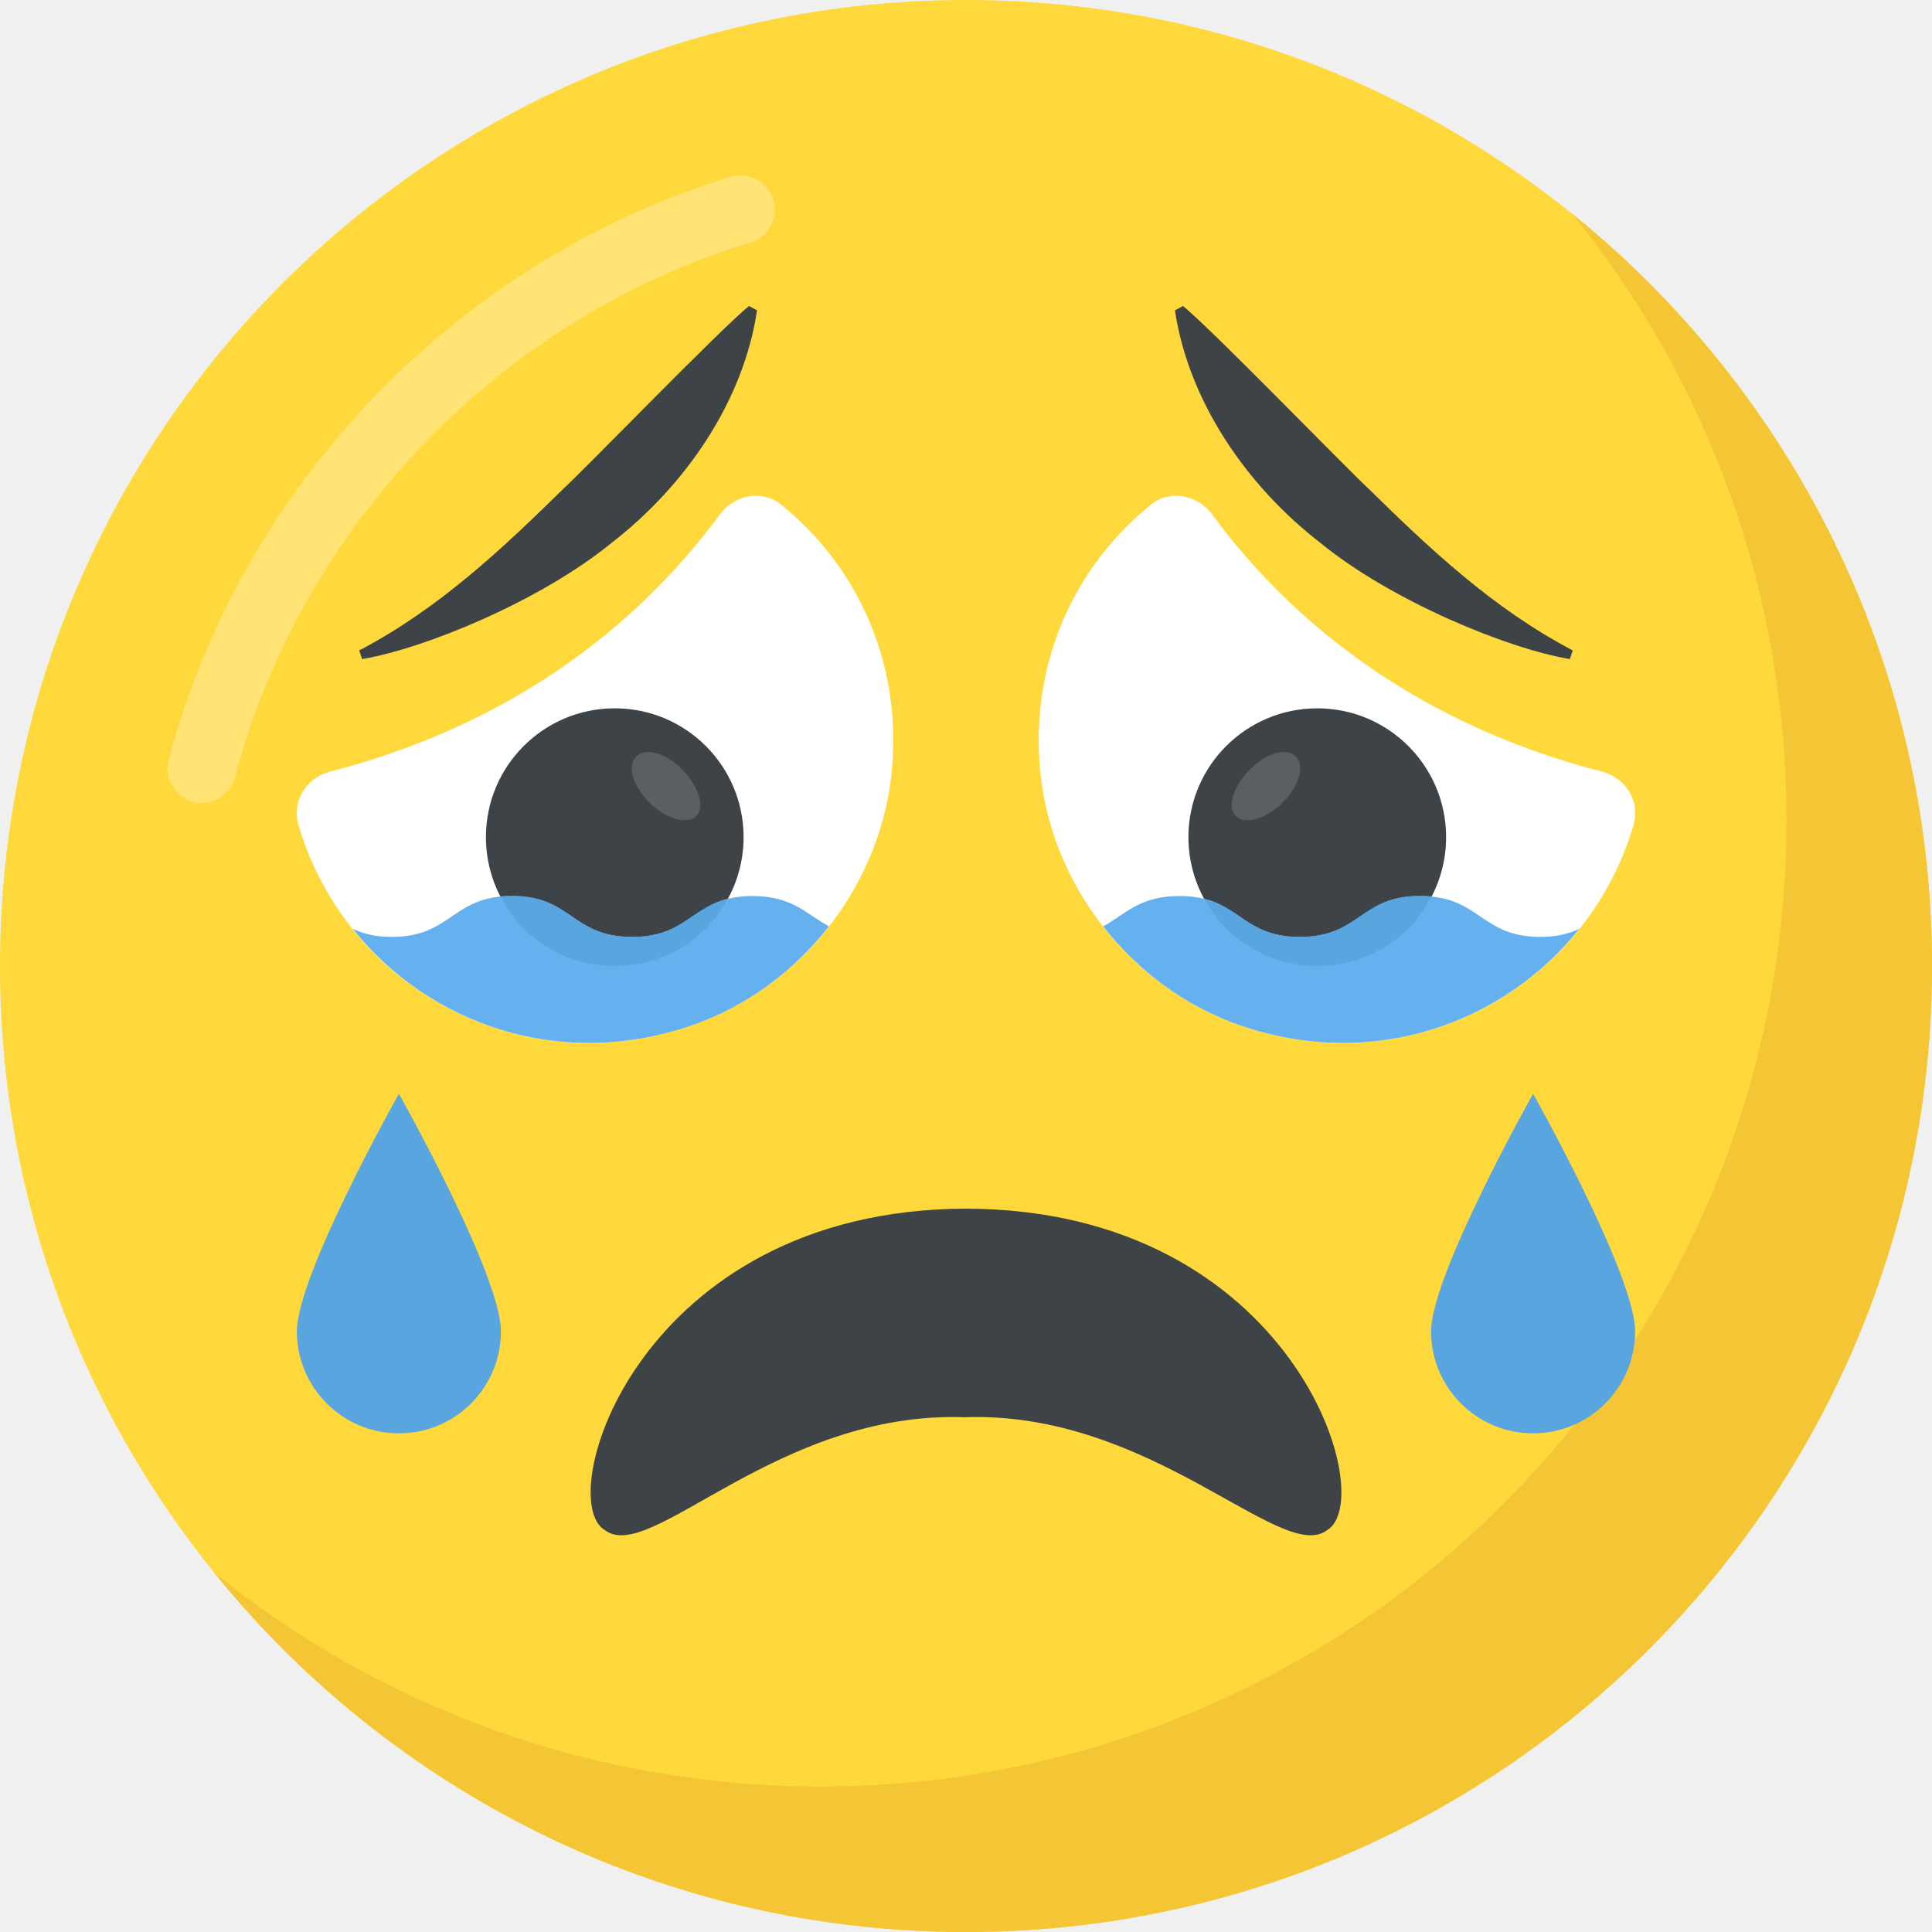
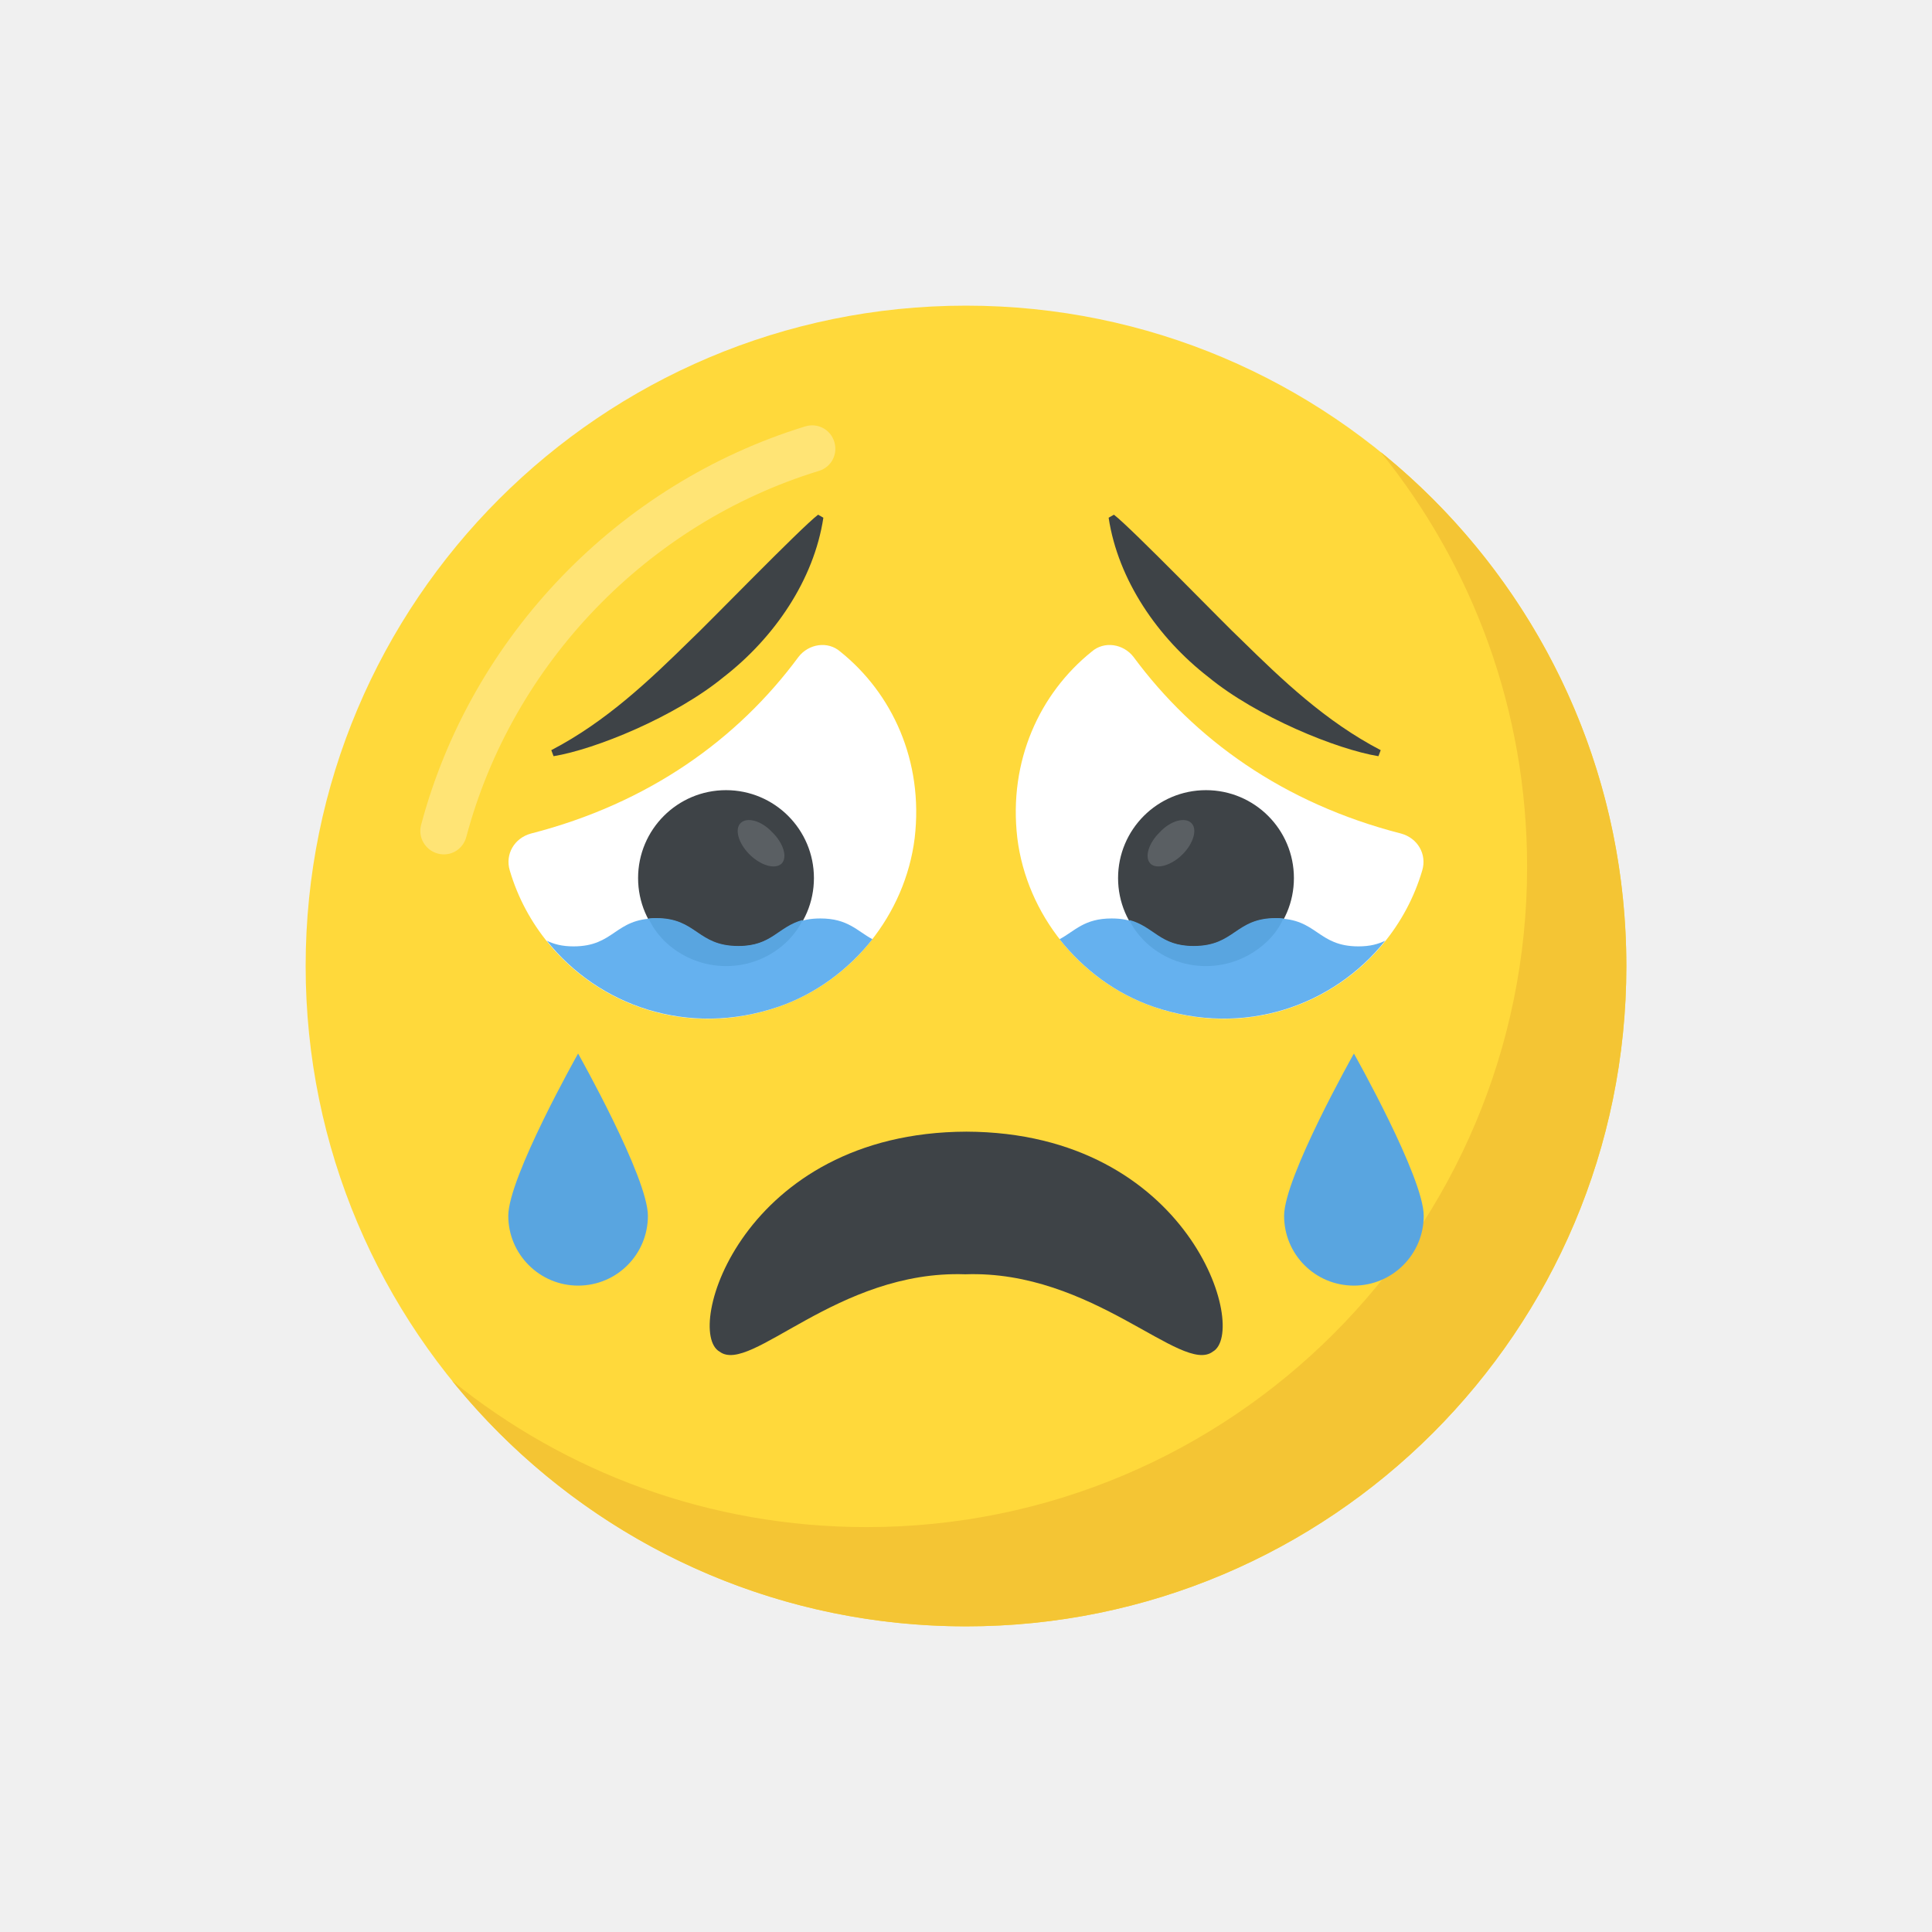
<svg xmlns="http://www.w3.org/2000/svg" version="1.1" id="Capa_1" x="0px" y="0px" viewBox="0 0 512 512" style="enable-background:new 0 0 512 512;" xml:space="preserve">
-   <circle style="fill:#FFD93B;" cx="256" cy="256" r="256" />
-   <path style="fill:#F4C534;" d="M512,256c0,141.44-114.64,256-256,256c-80.48,0-152.32-37.12-199.28-95.28  c43.92,35.52,99.84,56.72,160.72,56.72c141.36,0,256-114.56,256-256c0-60.88-21.2-116.8-56.72-160.72  C474.8,103.68,512,175.52,512,256z" />
-   <g style="opacity:0.3;">
-     <path style="fill:#FFFFFF;" d="M51.136,212.464c-4.832-1.28-7.712-6.256-6.432-11.088c19.472-73.104,76.512-132.304,148.864-154.48   c4.784-1.456,9.872,1.216,11.328,6.016c1.472,4.784-1.216,9.856-6.016,11.328c-66.4,20.336-118.768,74.688-136.64,141.792   C60.944,210.896,55.968,213.744,51.136,212.464z" />
+   <style type="text/css">
+ 	.st0{fill:#FFD93B;}
+ 	.st1{fill:#F4C534;}
+ 	.st2{opacity:0.3;}
+ 	.st3{fill:#FFFFFF;}
+ 	.st4{fill:#3E4347;}
+ 	.st5{fill:#5A5F63;}
+ 	.st6{fill:#65B1EF;}
+ 	.st7{fill:#59A5E0;}
+ </style>
+   <g>
+     <circle class="st0" cx="256" cy="256" r="175" />
+     <path class="st1" d="M431,256c0,96.7-78.4,175-175,175c-55,0-104.1-25.4-136.2-65.1c30,24.3,68.2,38.8,109.9,38.8   c96.6,0,175-78.3,175-175c0-41.6-14.5-79.8-38.8-109.9C405.6,151.9,431,201,431,256z" />
+     <g class="st2">
+       <path class="st3" d="M116,226.2c-3.3-0.9-5.3-4.3-4.4-7.6c13.3-50,52.3-90.4,101.8-105.6c3.3-1,6.7,0.8,7.7,4.1    c1,3.3-0.8,6.7-4.1,7.7c-45.4,13.9-81.2,51.1-93.4,96.9C122.7,225.2,119.3,227.1,116,226.2z" />
+     </g>
+     <path class="st4" d="M321.4,358.2c-8.2,6.2-31.8-21.7-65.6-20.5c-33.9-1.2-56.9,26.7-65.1,20.5c-9.6-5.4,6-58.1,65.4-58.3   C315.4,300.1,331,352.8,321.4,358.2z" />
+     <path class="st3" d="M242.4,222.1c-2.5,20.2-16.7,38-36.1,44.7c-31.5,10.9-62.7-7.3-71.2-36.1c-1.3-4.3,1.2-8.6,5.6-9.8   c31.2-8,54.8-25,70.9-46.8c2.7-3.5,7.8-4.3,11.1-1.4C236.4,183.7,244.8,201.6,242.4,222.1z" />
+     <ellipse class="st4" cx="192.4" cy="232.7" rx="23.3" ry="23.3" />
+     <path class="st5" d="M207.1,228.9c-1.8,1.6-5.6,0.4-8.5-2.5s-4-6.7-2.3-8.3c1.6-1.6,5.4-0.7,8.3,2.4   C207.6,223.4,208.8,227.2,207.1,228.9z" />
+     <path class="st6" d="M206.3,266.8c9.9-3.4,18.5-9.8,24.9-17.9c-4.1-2.2-6.5-5.5-13.8-5.5c-10.9,0-10.9,7.4-21.8,7.4   c-10.9,0-10.9-7.4-21.8-7.4c-10.9,0-10.9,7.4-21.8,7.4c-3.1,0-5.2-0.6-7.1-1.5C158.6,266.5,182.3,275,206.3,266.8z" />
+     <path class="st7" d="M212.7,243.8c-0.9,2-2.2,3.7-3.8,5.4c-9.1,9.1-23.8,9.1-33,0c-1.7-1.8-3.1-3.7-4-5.8c0.7-0.1,1.3-0.1,2-0.1   c10.8,0,10.8,7.4,21.8,7.4C204.6,250.7,206.1,245.6,212.7,243.8z" />
+     <path class="st4" d="M146.1,198.8c14.6-7.6,26.1-18.6,37-29.3c4.1-3.8,29-29.5,33.7-33.1l1.4,0.8c-2.5,16.5-13,31.8-26.4,42.2   c-12.9,10.6-34.1,19.2-45.1,21L146.1,198.8z" />
+     <path class="st7" d="M171.7,322.2c0-10.2-18.5-43-18.5-43s-18.5,32.8-18.5,43c0,10.2,8.3,18.5,18.5,18.5   C163.5,340.7,171.7,332.4,171.7,322.2z" />
+     <path class="st3" d="M269.6,222.1c2.5,20.2,16.7,38,36.1,44.7c31.5,10.9,62.7-7.3,71.2-36.1c1.3-4.3-1.2-8.6-5.6-9.8   c-31.2-8-54.8-25-70.9-46.8c-2.7-3.5-7.8-4.3-11.1-1.4C275.6,183.7,267.2,201.6,269.6,222.1z" />
+     <ellipse class="st4" cx="319.6" cy="232.7" rx="23.3" ry="23.3" />
+     <path class="st5" d="M304.9,228.9c1.7,1.6,5.6,0.4,8.5-2.5s4-6.7,2.3-8.3c-1.6-1.6-5.4-0.7-8.3,2.4   C304.4,223.4,303.2,227.2,304.9,228.9z" />
+     <path class="st6" d="M305.7,266.8c-9.9-3.4-18.5-9.8-24.9-17.9c4.1-2.2,6.5-5.5,13.8-5.5c10.9,0,10.9,7.4,21.8,7.4   c10.9,0,10.9-7.4,21.8-7.4c10.9,0,10.9,7.4,21.8,7.4c3.1,0,5.2-0.6,7.1-1.5C353.4,266.5,329.7,275,305.7,266.8z" />
+     <path class="st7" d="M299.3,243.8c0.9,2,2.2,3.7,3.8,5.4c9.1,9.1,23.8,9.1,33,0c1.8-1.8,3.1-3.7,4-5.8c-0.7-0.1-1.3-0.1-2-0.1   c-10.8,0-10.8,7.4-21.8,7.4C307.4,250.7,305.9,245.6,299.3,243.8z" />
+     <path class="st4" d="M365.9,198.8c-14.6-7.6-26.1-18.6-37-29.3c-4.1-3.8-29-29.5-33.7-33.1l-1.4,0.8c2.5,16.5,13,31.8,26.4,42.2   c12.9,10.6,34.1,19.2,45.1,21L365.9,198.8z" />
+     <path class="st7" d="M340.3,322.2c0-10.2,18.5-43,18.5-43s18.5,32.8,18.5,43c0,10.2-8.3,18.5-18.5,18.5   C348.5,340.7,340.3,332.4,340.3,322.2z" />
  </g>
-   <path style="fill:#3E4347;" d="M351.616,405.552c-12.016,9.056-46.448-31.76-96.016-29.968  c-49.568-1.776-83.184,39.008-95.216,29.968c-14.08-7.92,8.72-85.008,95.616-85.248C342.896,320.544,365.712,397.6,351.616,405.552z  " />
-   <path style="fill:#FFFFFF;" d="M236.112,206.352c-3.616,29.488-24.48,55.616-52.816,65.392  c-46.112,15.872-91.664-10.688-104.128-52.88c-1.92-6.224,1.712-12.592,8.16-14.336c45.68-11.76,80.176-36.512,103.664-68.48  c3.968-5.12,11.344-6.304,16.272-2.096C227.376,150.304,239.68,176.448,236.112,206.352z" />
-   <ellipse style="fill:#3E4347;" cx="162.917" cy="221.855" rx="34.144" ry="34.144" />
-   <path style="fill:#5A5F63;" d="M184.496,216.288c-2.56,2.4-8.16,0.64-12.48-3.68c-4.32-4.32-5.92-9.76-3.36-12.16  c2.4-2.4,7.84-0.96,12.16,3.52C185.136,208.288,186.896,213.888,184.496,216.288z" />
-   <path style="fill:#65B1EF;" d="M183.312,271.744c14.544-5.008,27.072-14.384,36.352-26.256c-5.968-3.2-9.552-8.032-20.256-8.032  c-15.936,0-15.936,10.832-31.888,10.832c-15.936,0-15.936-10.832-31.872-10.832c-15.92,0-15.92,10.832-31.84,10.832  c-4.48,0-7.648-0.896-10.32-2.128C113.584,271.328,148.256,283.808,183.312,271.744z" />
-   <path style="fill:#59A5E0;" d="M192.656,238.208c-1.28,2.88-3.2,5.44-5.6,7.84c-13.28,13.28-34.88,13.28-48.32,0  c-2.56-2.56-4.48-5.44-5.92-8.48c0.96-0.16,1.92-0.16,2.88-0.16c15.84,0,15.84,10.88,31.84,10.88  C180.816,248.288,183.056,240.768,192.656,238.208z" />
-   <path style="fill:#3E4347;" d="M95.2,172.368c21.296-11.168,38.176-27.216,54.08-42.816c6.032-5.568,42.464-43.168,49.232-48.448  l2.112,1.136c-3.6,24.16-19.04,46.576-38.64,61.696c-18.912,15.44-49.856,28.08-66.032,30.72L95.2,172.368z" />
-   <path style="fill:#59A5E0;" d="M132.752,352.816c0-14.944-27.04-62.96-27.04-62.96s-27.04,48.032-27.04,62.96  s12.112,27.04,27.04,27.04C120.64,379.856,132.752,367.76,132.752,352.816z" />
-   <path style="fill:#FFFFFF;" d="M275.888,206.352c3.616,29.488,24.48,55.616,52.816,65.392  c46.112,15.872,91.664-10.688,104.128-52.88c1.92-6.224-1.712-12.592-8.16-14.336c-45.68-11.76-80.176-36.512-103.664-68.48  c-3.968-5.12-11.344-6.304-16.272-2.096C284.624,150.304,272.32,176.448,275.888,206.352z" />
-   <ellipse style="fill:#3E4347;" cx="349.09" cy="221.858" rx="34.144" ry="34.144" />
-   <path style="fill:#5A5F63;" d="M327.504,216.288c2.56,2.4,8.16,0.64,12.48-3.68c4.32-4.32,5.92-9.76,3.36-12.16  c-2.4-2.4-7.84-0.96-12.16,3.52C326.864,208.288,325.104,213.888,327.504,216.288z" />
-   <path style="fill:#65B1EF;" d="M328.688,271.744c-14.544-5.008-27.072-14.384-36.352-26.256c5.968-3.2,9.552-8.032,20.256-8.032  c15.936,0,15.936,10.832,31.888,10.832c15.936,0,15.936-10.832,31.888-10.832c15.92,0,15.92,10.832,31.84,10.832  c4.48,0,7.648-0.896,10.32-2.128C398.416,271.328,363.744,283.808,328.688,271.744z" />
-   <path style="fill:#59A5E0;" d="M319.344,238.208c1.28,2.88,3.2,5.44,5.6,7.84c13.28,13.28,34.88,13.28,48.32,0  c2.56-2.56,4.48-5.44,5.92-8.48c-0.96-0.16-1.92-0.16-2.88-0.16c-15.84,0-15.84,10.88-31.84,10.88  C331.184,248.288,328.944,240.768,319.344,238.208z" />
-   <path style="fill:#3E4347;" d="M416.8,172.368c-21.296-11.168-38.176-27.216-54.08-42.816c-6.032-5.568-42.464-43.168-49.232-48.448  l-2.112,1.136c3.6,24.16,19.04,46.576,38.624,61.696c18.912,15.44,49.856,28.08,66.032,30.72L416.8,172.368z" />
-   <path style="fill:#59A5E0;" d="M379.248,352.816c0-14.944,27.04-62.96,27.04-62.96s27.04,48.032,27.04,62.96  s-12.112,27.04-27.04,27.04C391.36,379.856,379.248,367.76,379.248,352.816z" />
-   <g>
- </g>
-   <g>
- </g>
-   <g>
- </g>
-   <g>
- </g>
-   <g>
- </g>
-   <g>
- </g>
-   <g>
- </g>
-   <g>
- </g>
-   <g>
- </g>
-   <g>
- </g>
-   <g>
- </g>
-   <g>
- </g>
-   <g>
- </g>
-   <g>
- </g>
-   <g>
- </g>
</svg>
